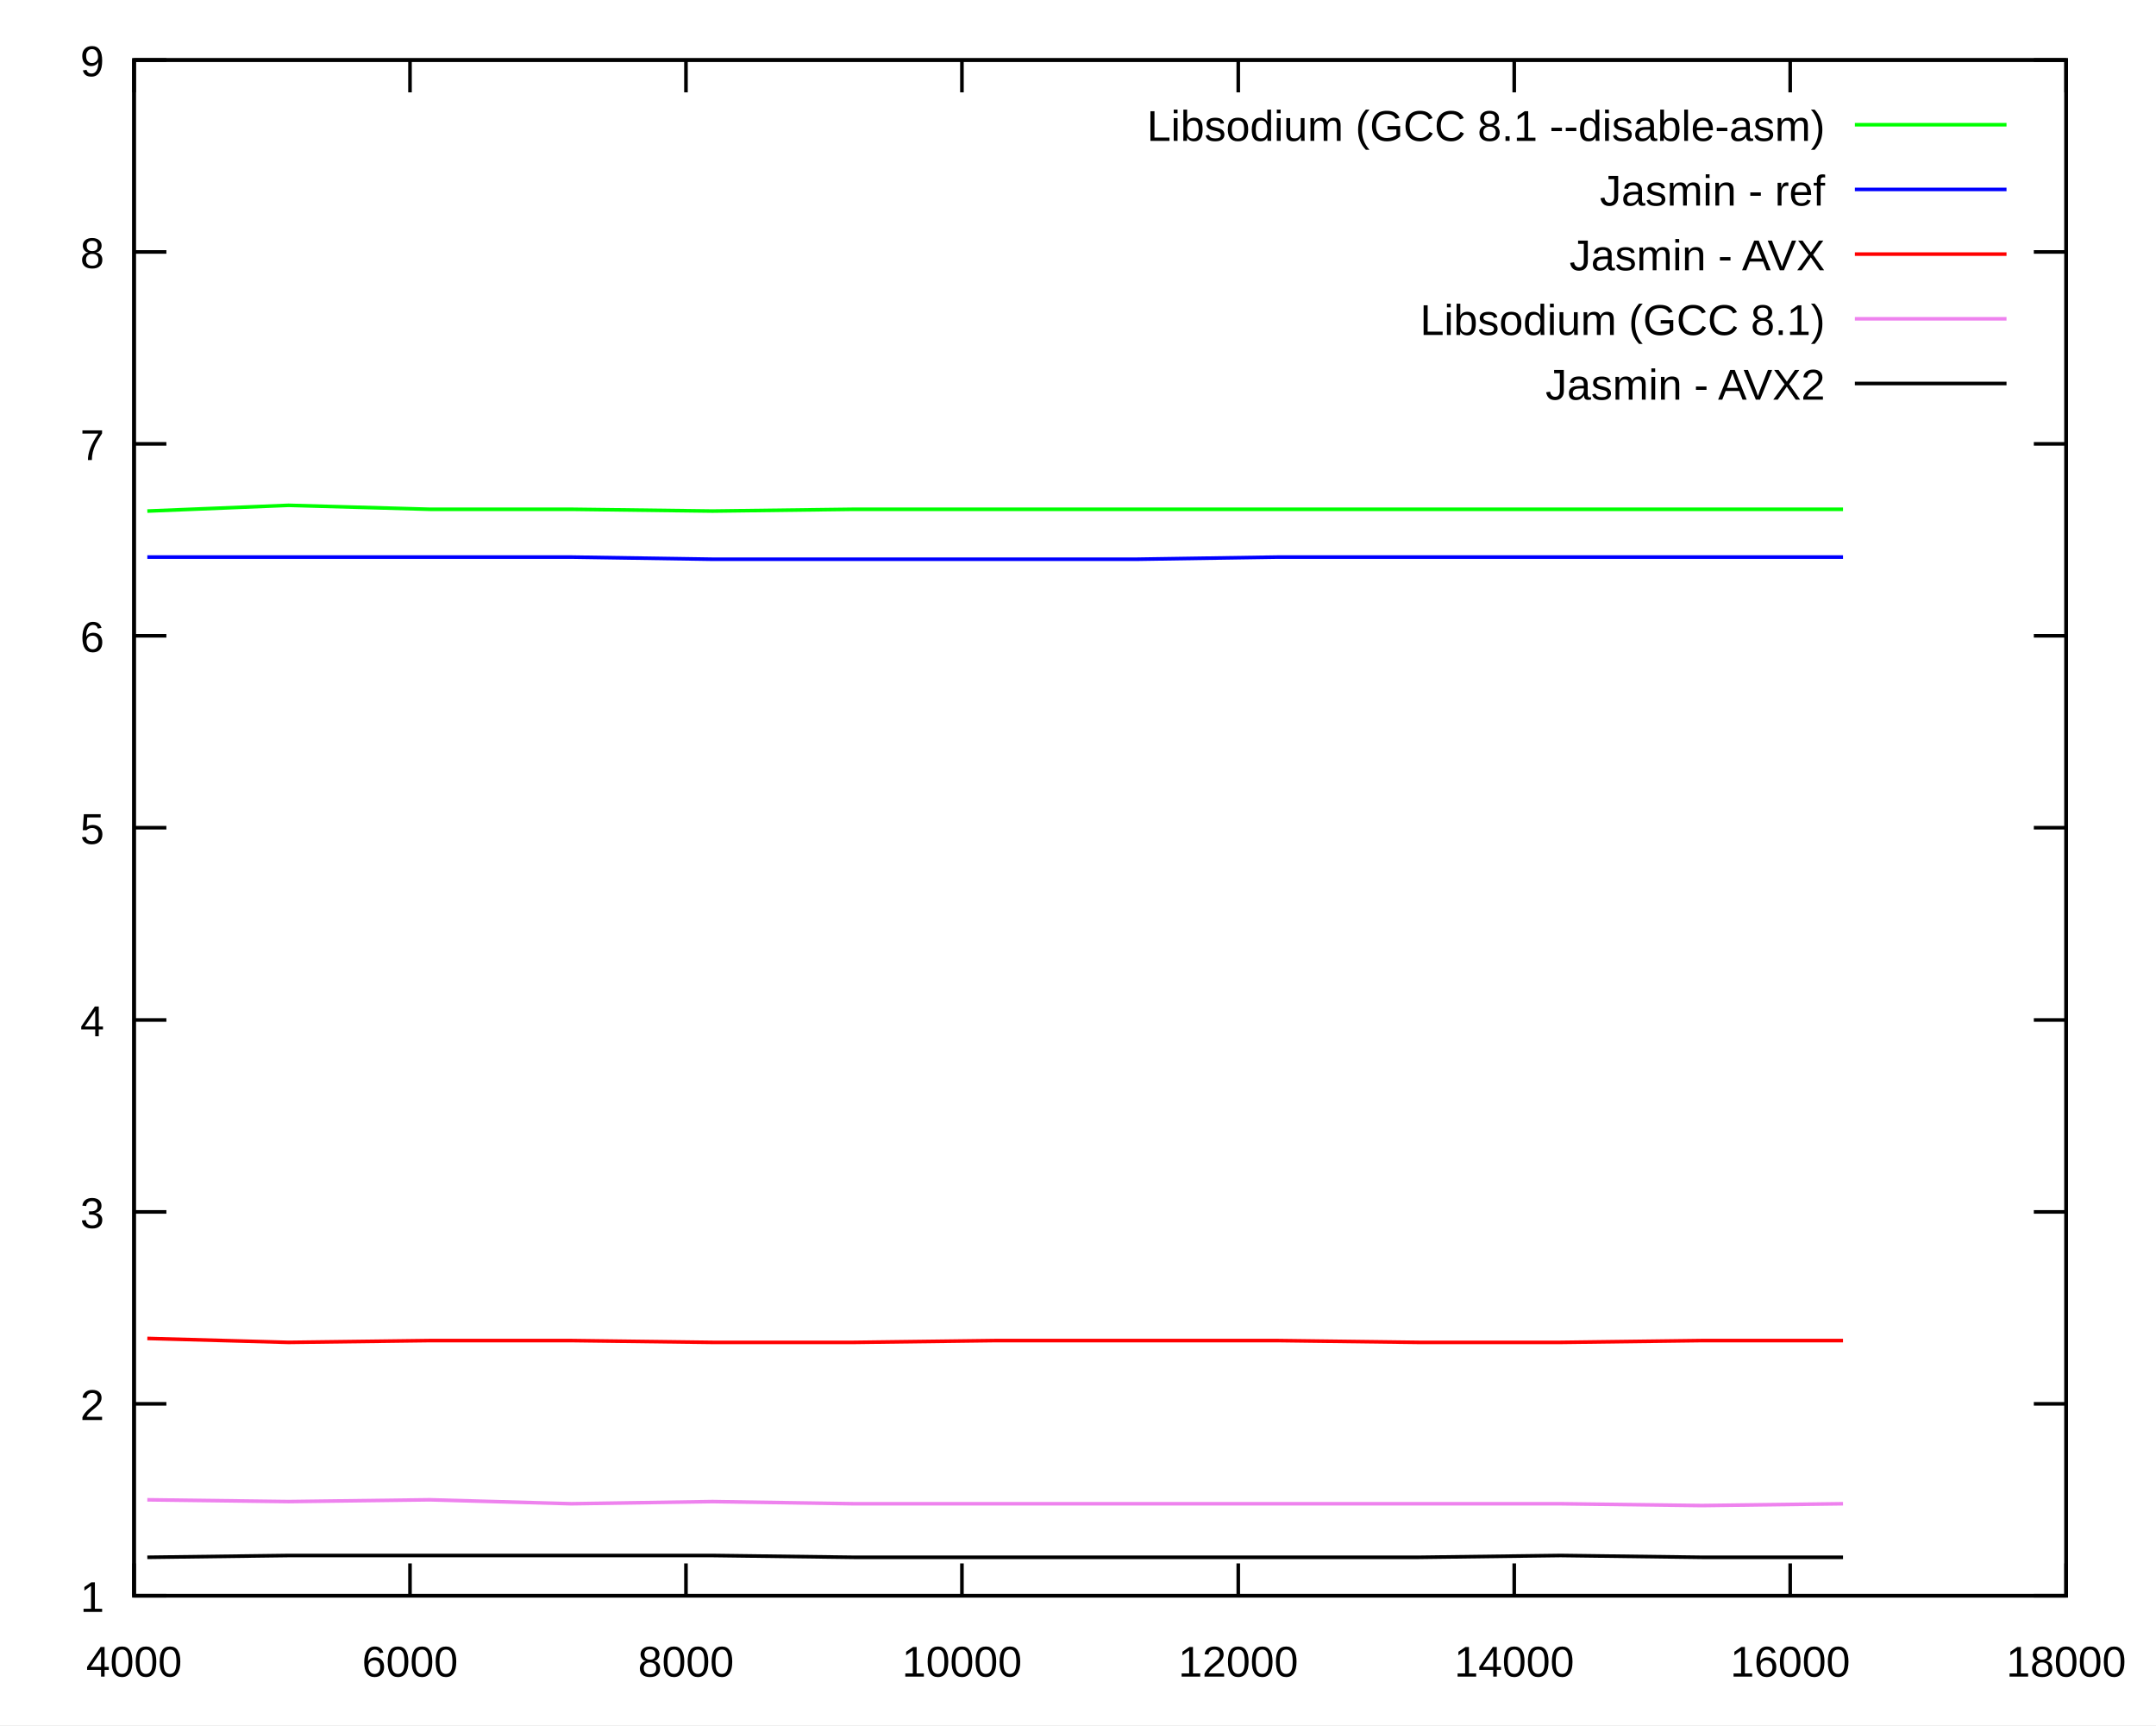
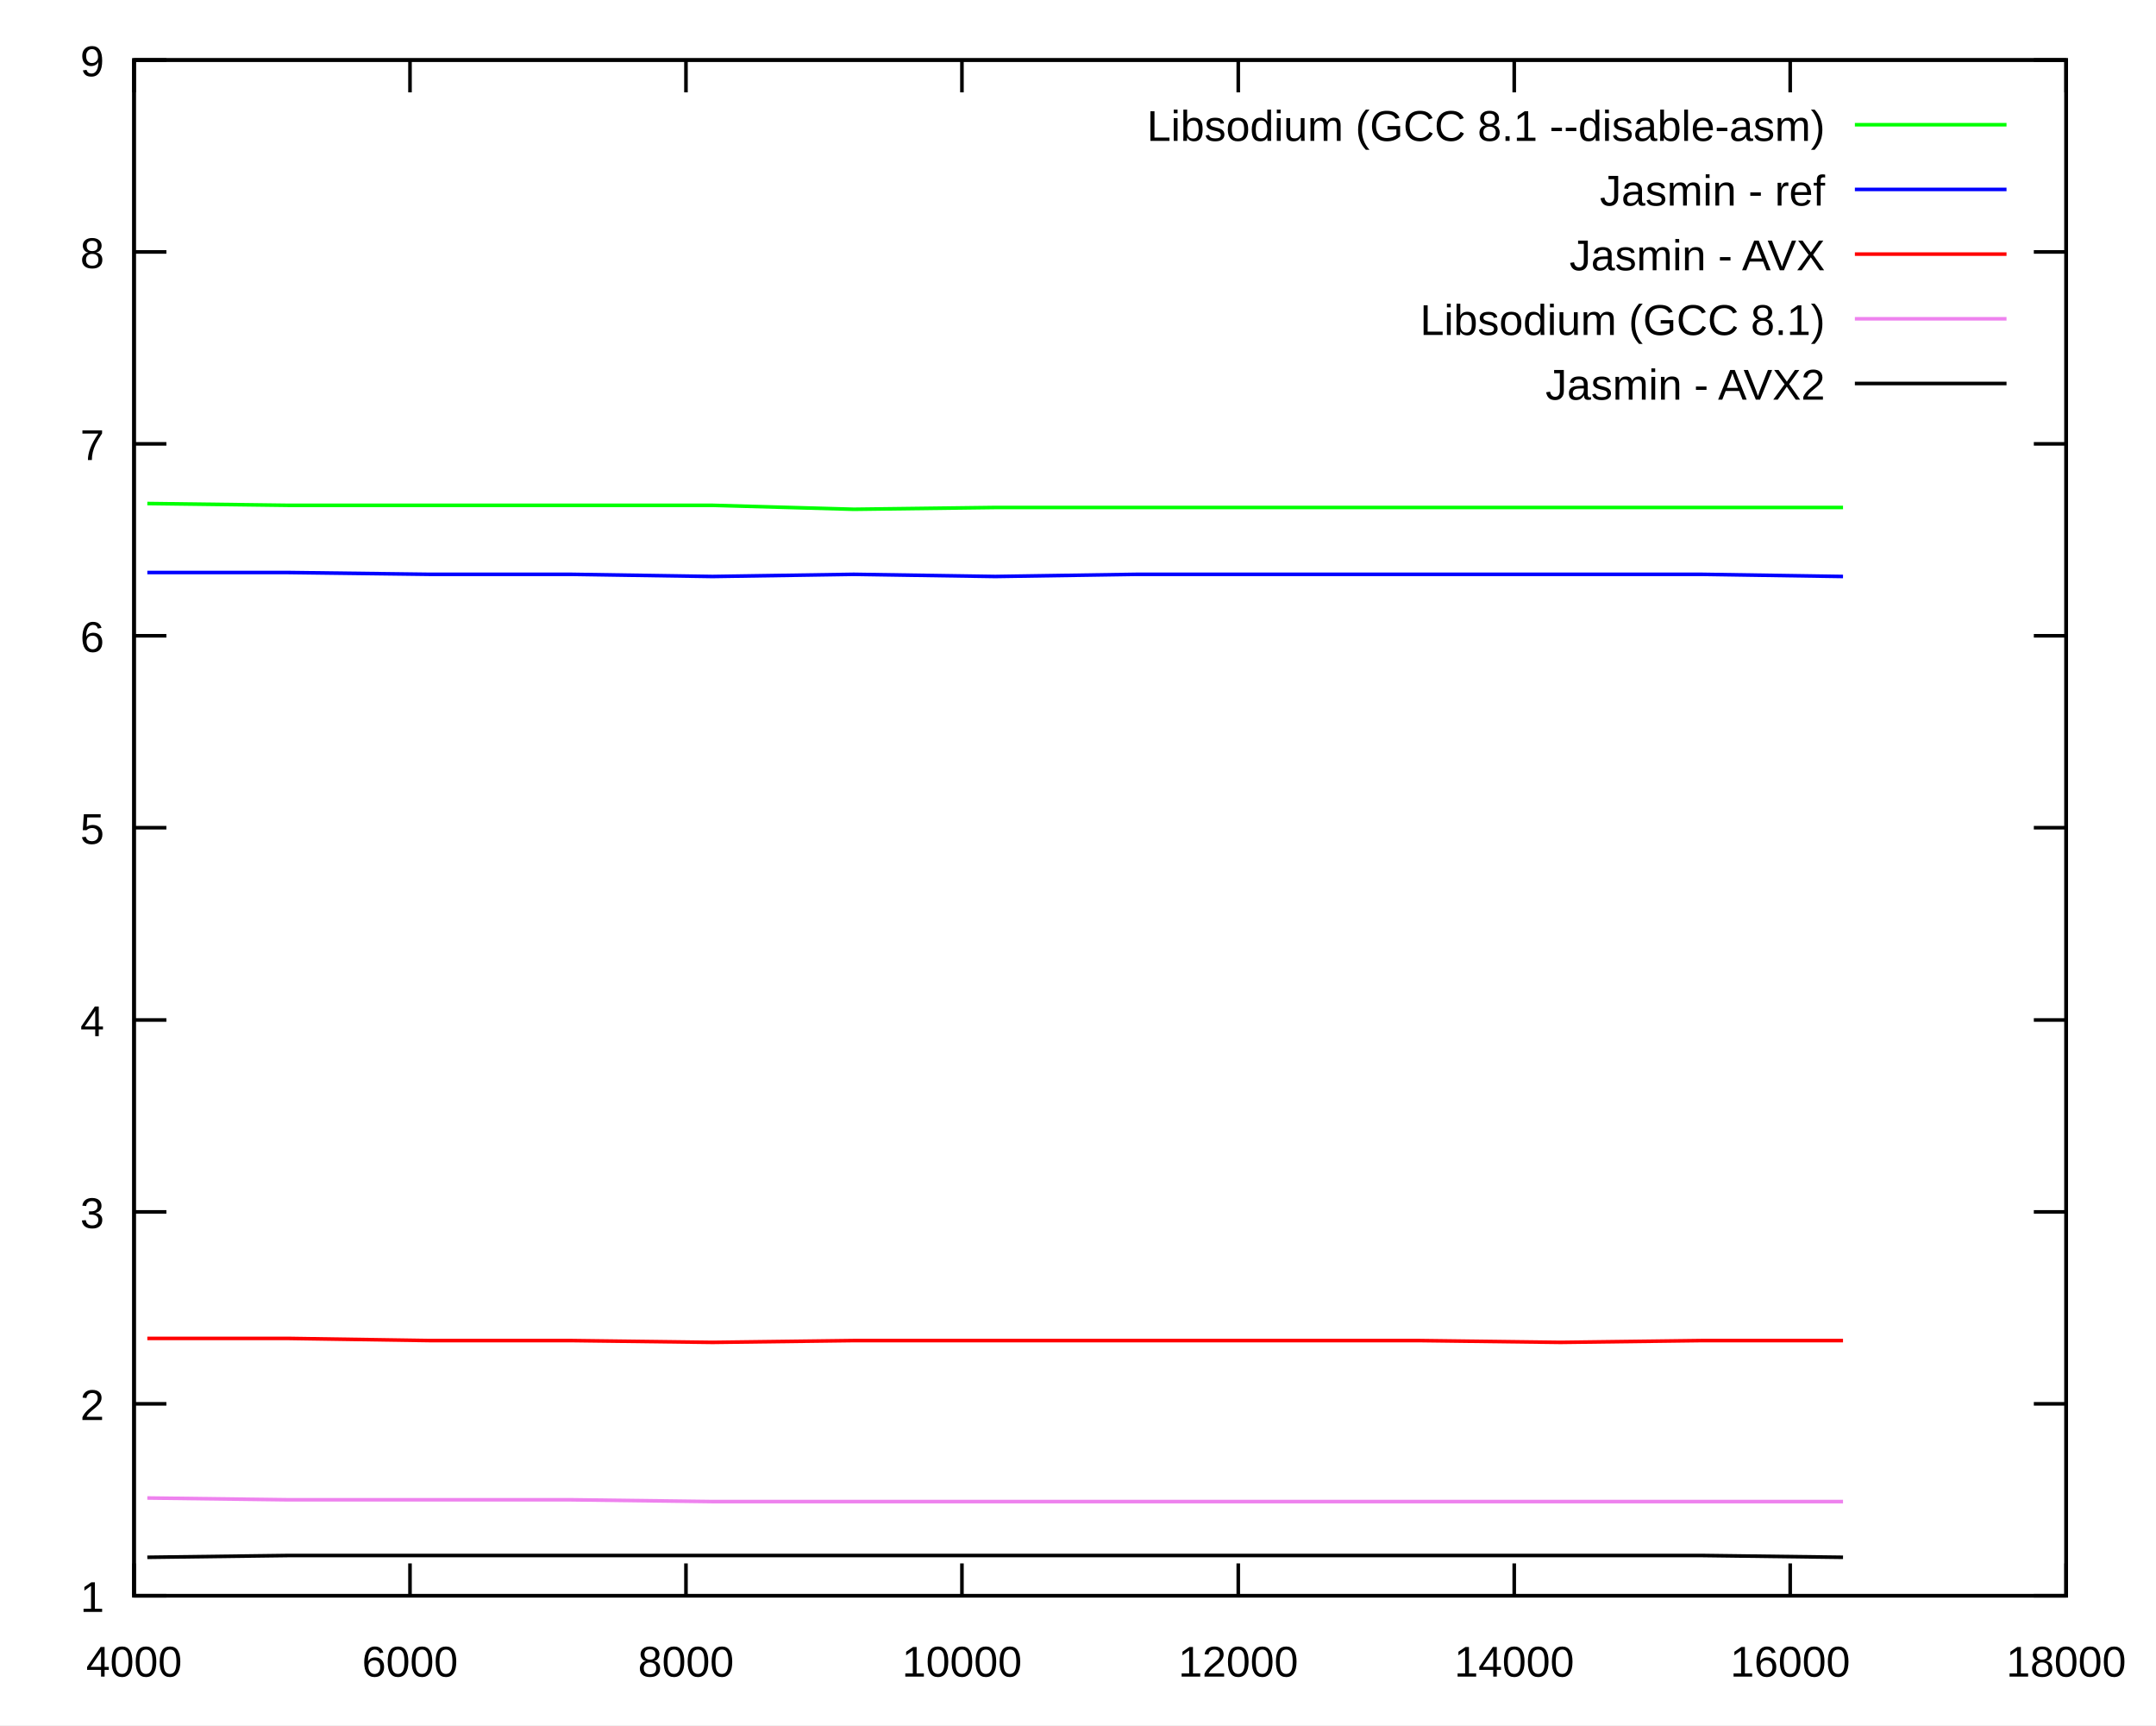
<svg xmlns="http://www.w3.org/2000/svg" xmlns:xlink="http://www.w3.org/1999/xlink" width="600" height="480" viewBox="0 0 600 480">
  <g id="gnuplot_canvas">
    <rect x="0" y="0" width="600" height="480" fill="#ffffff" />
    <defs>
      <circle id="gpDot" r="0.5" stroke-width="0.5" />
      <path id="gpPt0" stroke-width="0.222" stroke="currentColor" d="M-1,0 h2 M0,-1 v2" />
      <path id="gpPt1" stroke-width="0.222" stroke="currentColor" d="M-1,-1 L1,1 M1,-1 L-1,1" />
      <path id="gpPt2" stroke-width="0.222" stroke="currentColor" d="M-1,0 L1,0 M0,-1 L0,1 M-1,-1 L1,1 M-1,1 L1,-1" />
      <rect id="gpPt3" stroke-width="0.222" stroke="currentColor" x="-1" y="-1" width="2" height="2" />
      <rect id="gpPt4" stroke-width="0.222" stroke="currentColor" fill="currentColor" x="-1" y="-1" width="2" height="2" />
      <circle id="gpPt5" stroke-width="0.222" stroke="currentColor" cx="0" cy="0" r="1" />
      <use xlink:href="#gpPt5" id="gpPt6" fill="currentColor" stroke="none" />
      <path id="gpPt7" stroke-width="0.222" stroke="currentColor" d="M0,-1.33 L-1.33,0.67 L1.33,0.67 z" />
      <use xlink:href="#gpPt7" id="gpPt8" fill="currentColor" stroke="none" />
      <use xlink:href="#gpPt7" id="gpPt9" stroke="currentColor" transform="rotate(180)" />
      <use xlink:href="#gpPt9" id="gpPt10" fill="currentColor" stroke="none" />
      <use xlink:href="#gpPt3" id="gpPt11" stroke="currentColor" transform="rotate(45)" />
      <use xlink:href="#gpPt11" id="gpPt12" fill="currentColor" stroke="none" />
      <path id="gpPt13" stroke-width="0.222" stroke="currentColor" d="M0,1.330 L1.265,0.411 L0.782,-1.067 L-0.782,-1.076 L-1.265,0.411 z" />
      <use xlink:href="#gpPt13" id="gpPt14" fill="currentColor" stroke="none" />
      <filter id="textbox" filterUnits="objectBoundingBox" x="0" y="0" height="1" width="1">
        <feFlood flood-color="#FFFFFF" flood-opacity="1" result="bgnd" />
        <feComposite in="SourceGraphic" in2="bgnd" operator="atop" />
      </filter>
      <filter id="greybox" filterUnits="objectBoundingBox" x="0" y="0" height="1" width="1">
        <feFlood flood-color="lightgrey" flood-opacity="1" result="grey" />
        <feComposite in="SourceGraphic" in2="grey" operator="atop" />
      </filter>
    </defs>
    <g fill="none" color="#FFFFFF" stroke="black" stroke-width="1.00" stroke-linecap="butt" stroke-linejoin="miter">
</g>
    <g fill="none" color="black" stroke="currentColor" stroke-width="1.00" stroke-linecap="butt" stroke-linejoin="miter">
      <path stroke="black" d="M37.3,444.0 L46.3,444.0 M575.0,444.0 L566.0,444.0  " />
      <g transform="translate(29.0,448.5)" stroke="none" fill="black" font-family="Arial" font-size="12.00" text-anchor="end">
        <text>
          <tspan font-family="Arial"> 1</tspan>
        </text>
      </g>
    </g>
    <g fill="none" color="black" stroke="currentColor" stroke-width="1.00" stroke-linecap="butt" stroke-linejoin="miter">
      <path stroke="black" d="M37.3,390.6 L46.3,390.6 M575.0,390.6 L566.0,390.6  " />
      <g transform="translate(29.0,395.1)" stroke="none" fill="black" font-family="Arial" font-size="12.00" text-anchor="end">
        <text>
          <tspan font-family="Arial"> 2</tspan>
        </text>
      </g>
    </g>
    <g fill="none" color="black" stroke="currentColor" stroke-width="1.00" stroke-linecap="butt" stroke-linejoin="miter">
      <path stroke="black" d="M37.3,337.2 L46.3,337.2 M575.0,337.2 L566.0,337.2  " />
      <g transform="translate(29.0,341.7)" stroke="none" fill="black" font-family="Arial" font-size="12.00" text-anchor="end">
        <text>
          <tspan font-family="Arial"> 3</tspan>
        </text>
      </g>
    </g>
    <g fill="none" color="black" stroke="currentColor" stroke-width="1.00" stroke-linecap="butt" stroke-linejoin="miter">
      <path stroke="black" d="M37.3,283.8 L46.3,283.8 M575.0,283.8 L566.0,283.8  " />
      <g transform="translate(29.0,288.3)" stroke="none" fill="black" font-family="Arial" font-size="12.00" text-anchor="end">
        <text>
          <tspan font-family="Arial"> 4</tspan>
        </text>
      </g>
    </g>
    <g fill="none" color="black" stroke="currentColor" stroke-width="1.00" stroke-linecap="butt" stroke-linejoin="miter">
      <path stroke="black" d="M37.3,230.3 L46.3,230.3 M575.0,230.3 L566.0,230.3  " />
      <g transform="translate(29.0,234.8)" stroke="none" fill="black" font-family="Arial" font-size="12.00" text-anchor="end">
        <text>
          <tspan font-family="Arial"> 5</tspan>
        </text>
      </g>
    </g>
    <g fill="none" color="black" stroke="currentColor" stroke-width="1.00" stroke-linecap="butt" stroke-linejoin="miter">
      <path stroke="black" d="M37.3,176.9 L46.3,176.9 M575.0,176.9 L566.0,176.9  " />
      <g transform="translate(29.0,181.4)" stroke="none" fill="black" font-family="Arial" font-size="12.00" text-anchor="end">
        <text>
          <tspan font-family="Arial"> 6</tspan>
        </text>
      </g>
    </g>
    <g fill="none" color="black" stroke="currentColor" stroke-width="1.00" stroke-linecap="butt" stroke-linejoin="miter">
      <path stroke="black" d="M37.3,123.5 L46.3,123.5 M575.0,123.5 L566.0,123.5  " />
      <g transform="translate(29.0,128.0)" stroke="none" fill="black" font-family="Arial" font-size="12.00" text-anchor="end">
        <text>
          <tspan font-family="Arial"> 7</tspan>
        </text>
      </g>
    </g>
    <g fill="none" color="black" stroke="currentColor" stroke-width="1.00" stroke-linecap="butt" stroke-linejoin="miter">
      <path stroke="black" d="M37.3,70.1 L46.3,70.1 M575.0,70.1 L566.0,70.1  " />
      <g transform="translate(29.0,74.6)" stroke="none" fill="black" font-family="Arial" font-size="12.00" text-anchor="end">
        <text>
          <tspan font-family="Arial"> 8</tspan>
        </text>
      </g>
    </g>
    <g fill="none" color="black" stroke="currentColor" stroke-width="1.00" stroke-linecap="butt" stroke-linejoin="miter">
      <path stroke="black" d="M37.3,16.7 L46.3,16.7 M575.0,16.7 L566.0,16.7  " />
      <g transform="translate(29.0,21.2)" stroke="none" fill="black" font-family="Arial" font-size="12.00" text-anchor="end">
        <text>
          <tspan font-family="Arial"> 9</tspan>
        </text>
      </g>
    </g>
    <g fill="none" color="black" stroke="currentColor" stroke-width="1.00" stroke-linecap="butt" stroke-linejoin="miter">
      <path stroke="black" d="M37.3,444.0 L37.3,435.0 M37.3,16.7 L37.3,25.7  " />
      <g transform="translate(37.3,466.5)" stroke="none" fill="black" font-family="Arial" font-size="12.00" text-anchor="middle">
        <text>
          <tspan font-family="Arial"> 4000</tspan>
        </text>
      </g>
    </g>
    <g fill="none" color="black" stroke="currentColor" stroke-width="1.00" stroke-linecap="butt" stroke-linejoin="miter">
      <path stroke="black" d="M114.1,444.0 L114.1,435.0 M114.1,16.7 L114.1,25.7  " />
      <g transform="translate(114.1,466.5)" stroke="none" fill="black" font-family="Arial" font-size="12.00" text-anchor="middle">
        <text>
          <tspan font-family="Arial"> 6000</tspan>
        </text>
      </g>
    </g>
    <g fill="none" color="black" stroke="currentColor" stroke-width="1.00" stroke-linecap="butt" stroke-linejoin="miter">
      <path stroke="black" d="M190.9,444.0 L190.9,435.0 M190.9,16.7 L190.9,25.7  " />
      <g transform="translate(190.9,466.5)" stroke="none" fill="black" font-family="Arial" font-size="12.00" text-anchor="middle">
        <text>
          <tspan font-family="Arial"> 8000</tspan>
        </text>
      </g>
    </g>
    <g fill="none" color="black" stroke="currentColor" stroke-width="1.00" stroke-linecap="butt" stroke-linejoin="miter">
      <path stroke="black" d="M267.7,444.0 L267.7,435.0 M267.7,16.7 L267.7,25.7  " />
      <g transform="translate(267.7,466.5)" stroke="none" fill="black" font-family="Arial" font-size="12.00" text-anchor="middle">
        <text>
          <tspan font-family="Arial"> 10000</tspan>
        </text>
      </g>
    </g>
    <g fill="none" color="black" stroke="currentColor" stroke-width="1.00" stroke-linecap="butt" stroke-linejoin="miter">
      <path stroke="black" d="M344.6,444.0 L344.6,435.0 M344.6,16.7 L344.6,25.7  " />
      <g transform="translate(344.6,466.5)" stroke="none" fill="black" font-family="Arial" font-size="12.00" text-anchor="middle">
        <text>
          <tspan font-family="Arial"> 12000</tspan>
        </text>
      </g>
    </g>
    <g fill="none" color="black" stroke="currentColor" stroke-width="1.00" stroke-linecap="butt" stroke-linejoin="miter">
      <path stroke="black" d="M421.4,444.0 L421.4,435.0 M421.4,16.7 L421.4,25.7  " />
      <g transform="translate(421.4,466.5)" stroke="none" fill="black" font-family="Arial" font-size="12.00" text-anchor="middle">
        <text>
          <tspan font-family="Arial"> 14000</tspan>
        </text>
      </g>
    </g>
    <g fill="none" color="black" stroke="currentColor" stroke-width="1.00" stroke-linecap="butt" stroke-linejoin="miter">
      <path stroke="black" d="M498.2,444.0 L498.2,435.0 M498.2,16.7 L498.2,25.7  " />
      <g transform="translate(498.2,466.5)" stroke="none" fill="black" font-family="Arial" font-size="12.00" text-anchor="middle">
        <text>
          <tspan font-family="Arial"> 16000</tspan>
        </text>
      </g>
    </g>
    <g fill="none" color="black" stroke="currentColor" stroke-width="1.00" stroke-linecap="butt" stroke-linejoin="miter">
      <path stroke="black" d="M575.0,444.0 L575.0,435.0 M575.0,16.7 L575.0,25.7  " />
      <g transform="translate(575.0,466.5)" stroke="none" fill="black" font-family="Arial" font-size="12.00" text-anchor="middle">
        <text>
          <tspan font-family="Arial"> 18000</tspan>
        </text>
      </g>
    </g>
    <g fill="none" color="black" stroke="currentColor" stroke-width="1.00" stroke-linecap="butt" stroke-linejoin="miter">
</g>
    <g fill="none" color="black" stroke="currentColor" stroke-width="1.00" stroke-linecap="butt" stroke-linejoin="miter">
      <path stroke="black" d="M37.3,16.7 L37.3,444.0 L575.0,444.0 L575.0,16.7 L37.3,16.7 Z  " />
    </g>
    <g fill="none" color="black" stroke="currentColor" stroke-width="1.00" stroke-linecap="butt" stroke-linejoin="miter">
</g>
    <g id="gnuplot_plot_1">
      <g fill="none" color="black" stroke="currentColor" stroke-width="1.00" stroke-linecap="butt" stroke-linejoin="miter">
        <g transform="translate(507.9,39.2)" stroke="none" fill="black" font-family="Arial" font-size="12.00" text-anchor="end">
          <text>
            <tspan font-family="Arial">Libsodium (GCC 8.1 --disable-asm)</tspan>
          </text>
        </g>
      </g>
      <g fill="none" color="black" stroke="currentColor" stroke-width="1.00" stroke-linecap="butt" stroke-linejoin="miter">
-         <path stroke="rgb(  0, 255,   0)" d="M516.2,34.7 L558.4,34.7 M41.0,142.2 L80.3,140.6 L119.6,141.7 L159.0,141.7 L198.3,142.2 L237.6,141.7   L277.0,141.7 L316.3,141.7 L355.6,141.7 L394.9,141.7 L434.3,141.7 L473.6,141.7 L512.9,141.7  " />
+         <path stroke="rgb(  0, 255,   0)" d="M516.2,34.7 L558.4,34.7 M41.0,140.1 L80.3,140.6 L119.6,140.6 L159.0,140.6 L198.3,140.6 L237.6,141.7   L277.0,141.2 L316.3,141.2 L355.6,141.2 L394.9,141.2 L434.3,141.2 L473.6,141.2 L512.9,141.2  " />
      </g>
    </g>
    <g id="gnuplot_plot_2">
      <g fill="none" color="black" stroke="currentColor" stroke-width="1.00" stroke-linecap="butt" stroke-linejoin="miter">
        <g transform="translate(507.9,57.2)" stroke="none" fill="black" font-family="Arial" font-size="12.00" text-anchor="end">
          <text>
            <tspan font-family="Arial">Jasmin - ref</tspan>
          </text>
        </g>
      </g>
      <g fill="none" color="black" stroke="currentColor" stroke-width="1.00" stroke-linecap="butt" stroke-linejoin="miter">
-         <path stroke="rgb(  0,   0, 255)" d="M516.2,52.7 L558.4,52.7 M41.0,155.0 L80.3,155.0 L119.6,155.0 L159.0,155.0 L198.3,155.6 L237.6,155.6   L277.0,155.6 L316.3,155.6 L355.6,155.0 L394.9,155.0 L434.3,155.0 L473.6,155.0 L512.9,155.0  " />
+         <path stroke="rgb(  0,   0, 255)" d="M516.2,52.7 L558.4,52.7 M41.0,159.3 L80.3,159.3 L119.6,159.8 L159.0,159.8 L198.3,160.4 L237.6,159.8   L277.0,160.4 L316.3,159.8 L355.6,159.8 L394.9,159.8 L434.3,159.8 L473.6,159.8 L512.9,160.4  " />
      </g>
    </g>
    <g id="gnuplot_plot_3">
      <g fill="none" color="black" stroke="currentColor" stroke-width="1.00" stroke-linecap="butt" stroke-linejoin="miter">
        <g transform="translate(507.9,75.2)" stroke="none" fill="black" font-family="Arial" font-size="12.00" text-anchor="end">
          <text>
            <tspan font-family="Arial">Jasmin - AVX</tspan>
          </text>
        </g>
      </g>
      <g fill="none" color="black" stroke="currentColor" stroke-width="1.00" stroke-linecap="butt" stroke-linejoin="miter">
-         <path stroke="rgb(255,   0,   0)" d="M516.2,70.7 L558.4,70.7 M41.0,372.4 L80.3,373.5 L119.6,373.0 L159.0,373.0 L198.3,373.5 L237.6,373.5   L277.0,373.0 L316.3,373.0 L355.6,373.0 L394.9,373.5 L434.3,373.5 L473.6,373.0 L512.9,373.0  " />
+         <path stroke="rgb(255,   0,   0)" d="M516.2,70.7 L558.4,70.7 M41.0,372.4 L80.3,372.4 L119.6,373.0 L159.0,373.0 L198.3,373.5 L237.6,373.0   L277.0,373.0 L316.3,373.0 L355.6,373.0 L394.9,373.0 L434.3,373.5 L473.6,373.0 L512.9,373.0  " />
      </g>
    </g>
    <g id="gnuplot_plot_4">
      <g fill="none" color="black" stroke="currentColor" stroke-width="1.00" stroke-linecap="butt" stroke-linejoin="miter">
        <g transform="translate(507.9,93.2)" stroke="none" fill="black" font-family="Arial" font-size="12.00" text-anchor="end">
          <text>
            <tspan font-family="Arial">Libsodium (GCC 8.1)</tspan>
          </text>
        </g>
      </g>
      <g fill="none" color="black" stroke="currentColor" stroke-width="1.00" stroke-linecap="butt" stroke-linejoin="miter">
-         <path stroke="rgb(238, 130, 238)" d="M516.2,88.7 L558.4,88.7 M41.0,417.3 L80.3,417.8 L119.6,417.3 L159.0,418.4 L198.3,417.8 L237.6,418.4   L277.0,418.4 L316.3,418.4 L355.6,418.4 L394.9,418.4 L434.3,418.4 L473.6,418.9 L512.9,418.4  " />
+         <path stroke="rgb(238, 130, 238)" d="M516.2,88.7 L558.4,88.7 M41.0,416.8 L80.3,417.3 L119.6,417.3 L159.0,417.3 L198.3,417.8 L237.6,417.8   L277.0,417.8 L316.3,417.8 L355.6,417.8 L394.9,417.8 L434.3,417.8 L473.6,417.8 L512.9,417.8  " />
      </g>
    </g>
    <g id="gnuplot_plot_5">
      <g fill="none" color="black" stroke="currentColor" stroke-width="1.00" stroke-linecap="butt" stroke-linejoin="miter">
        <g transform="translate(507.9,111.2)" stroke="none" fill="black" font-family="Arial" font-size="12.00" text-anchor="end">
          <text>
            <tspan font-family="Arial">Jasmin - AVX2</tspan>
          </text>
        </g>
      </g>
      <g fill="none" color="black" stroke="currentColor" stroke-width="1.00" stroke-linecap="butt" stroke-linejoin="miter">
-         <path stroke="rgb(  0,   0,   0)" d="M516.2,106.7 L558.4,106.7 M41.0,433.3 L80.3,432.8 L119.6,432.8 L159.0,432.8 L198.3,432.8 L237.6,433.3   L277.0,433.3 L316.3,433.3 L355.6,433.3 L394.9,433.3 L434.3,432.8 L473.6,433.3 L512.9,433.3  " />
+         <path stroke="rgb(  0,   0,   0)" d="M516.2,106.7 L558.4,106.7 M41.0,433.3 L80.3,432.8 L119.6,432.8 L159.0,432.8 L198.3,432.8 L237.6,432.8   L277.0,432.8 L316.3,432.8 L355.6,432.8 L394.9,432.8 L434.3,432.8 L473.6,432.8 L512.9,433.3  " />
      </g>
    </g>
    <g fill="none" color="#FFFFFF" stroke="rgb(  0,   0,   0)" stroke-width="2.00" stroke-linecap="butt" stroke-linejoin="miter">
</g>
    <g fill="none" color="black" stroke="currentColor" stroke-width="2.00" stroke-linecap="butt" stroke-linejoin="miter">
</g>
    <g fill="none" color="black" stroke="black" stroke-width="1.00" stroke-linecap="butt" stroke-linejoin="miter">
</g>
    <g fill="none" color="black" stroke="currentColor" stroke-width="1.00" stroke-linecap="butt" stroke-linejoin="miter">
      <path stroke="black" d="M37.3,16.7 L37.3,444.0 L575.0,444.0 L575.0,16.7 L37.3,16.7 Z  " />
    </g>
    <g fill="none" color="black" stroke="currentColor" stroke-width="1.00" stroke-linecap="butt" stroke-linejoin="miter">
</g>
  </g>
</svg>
